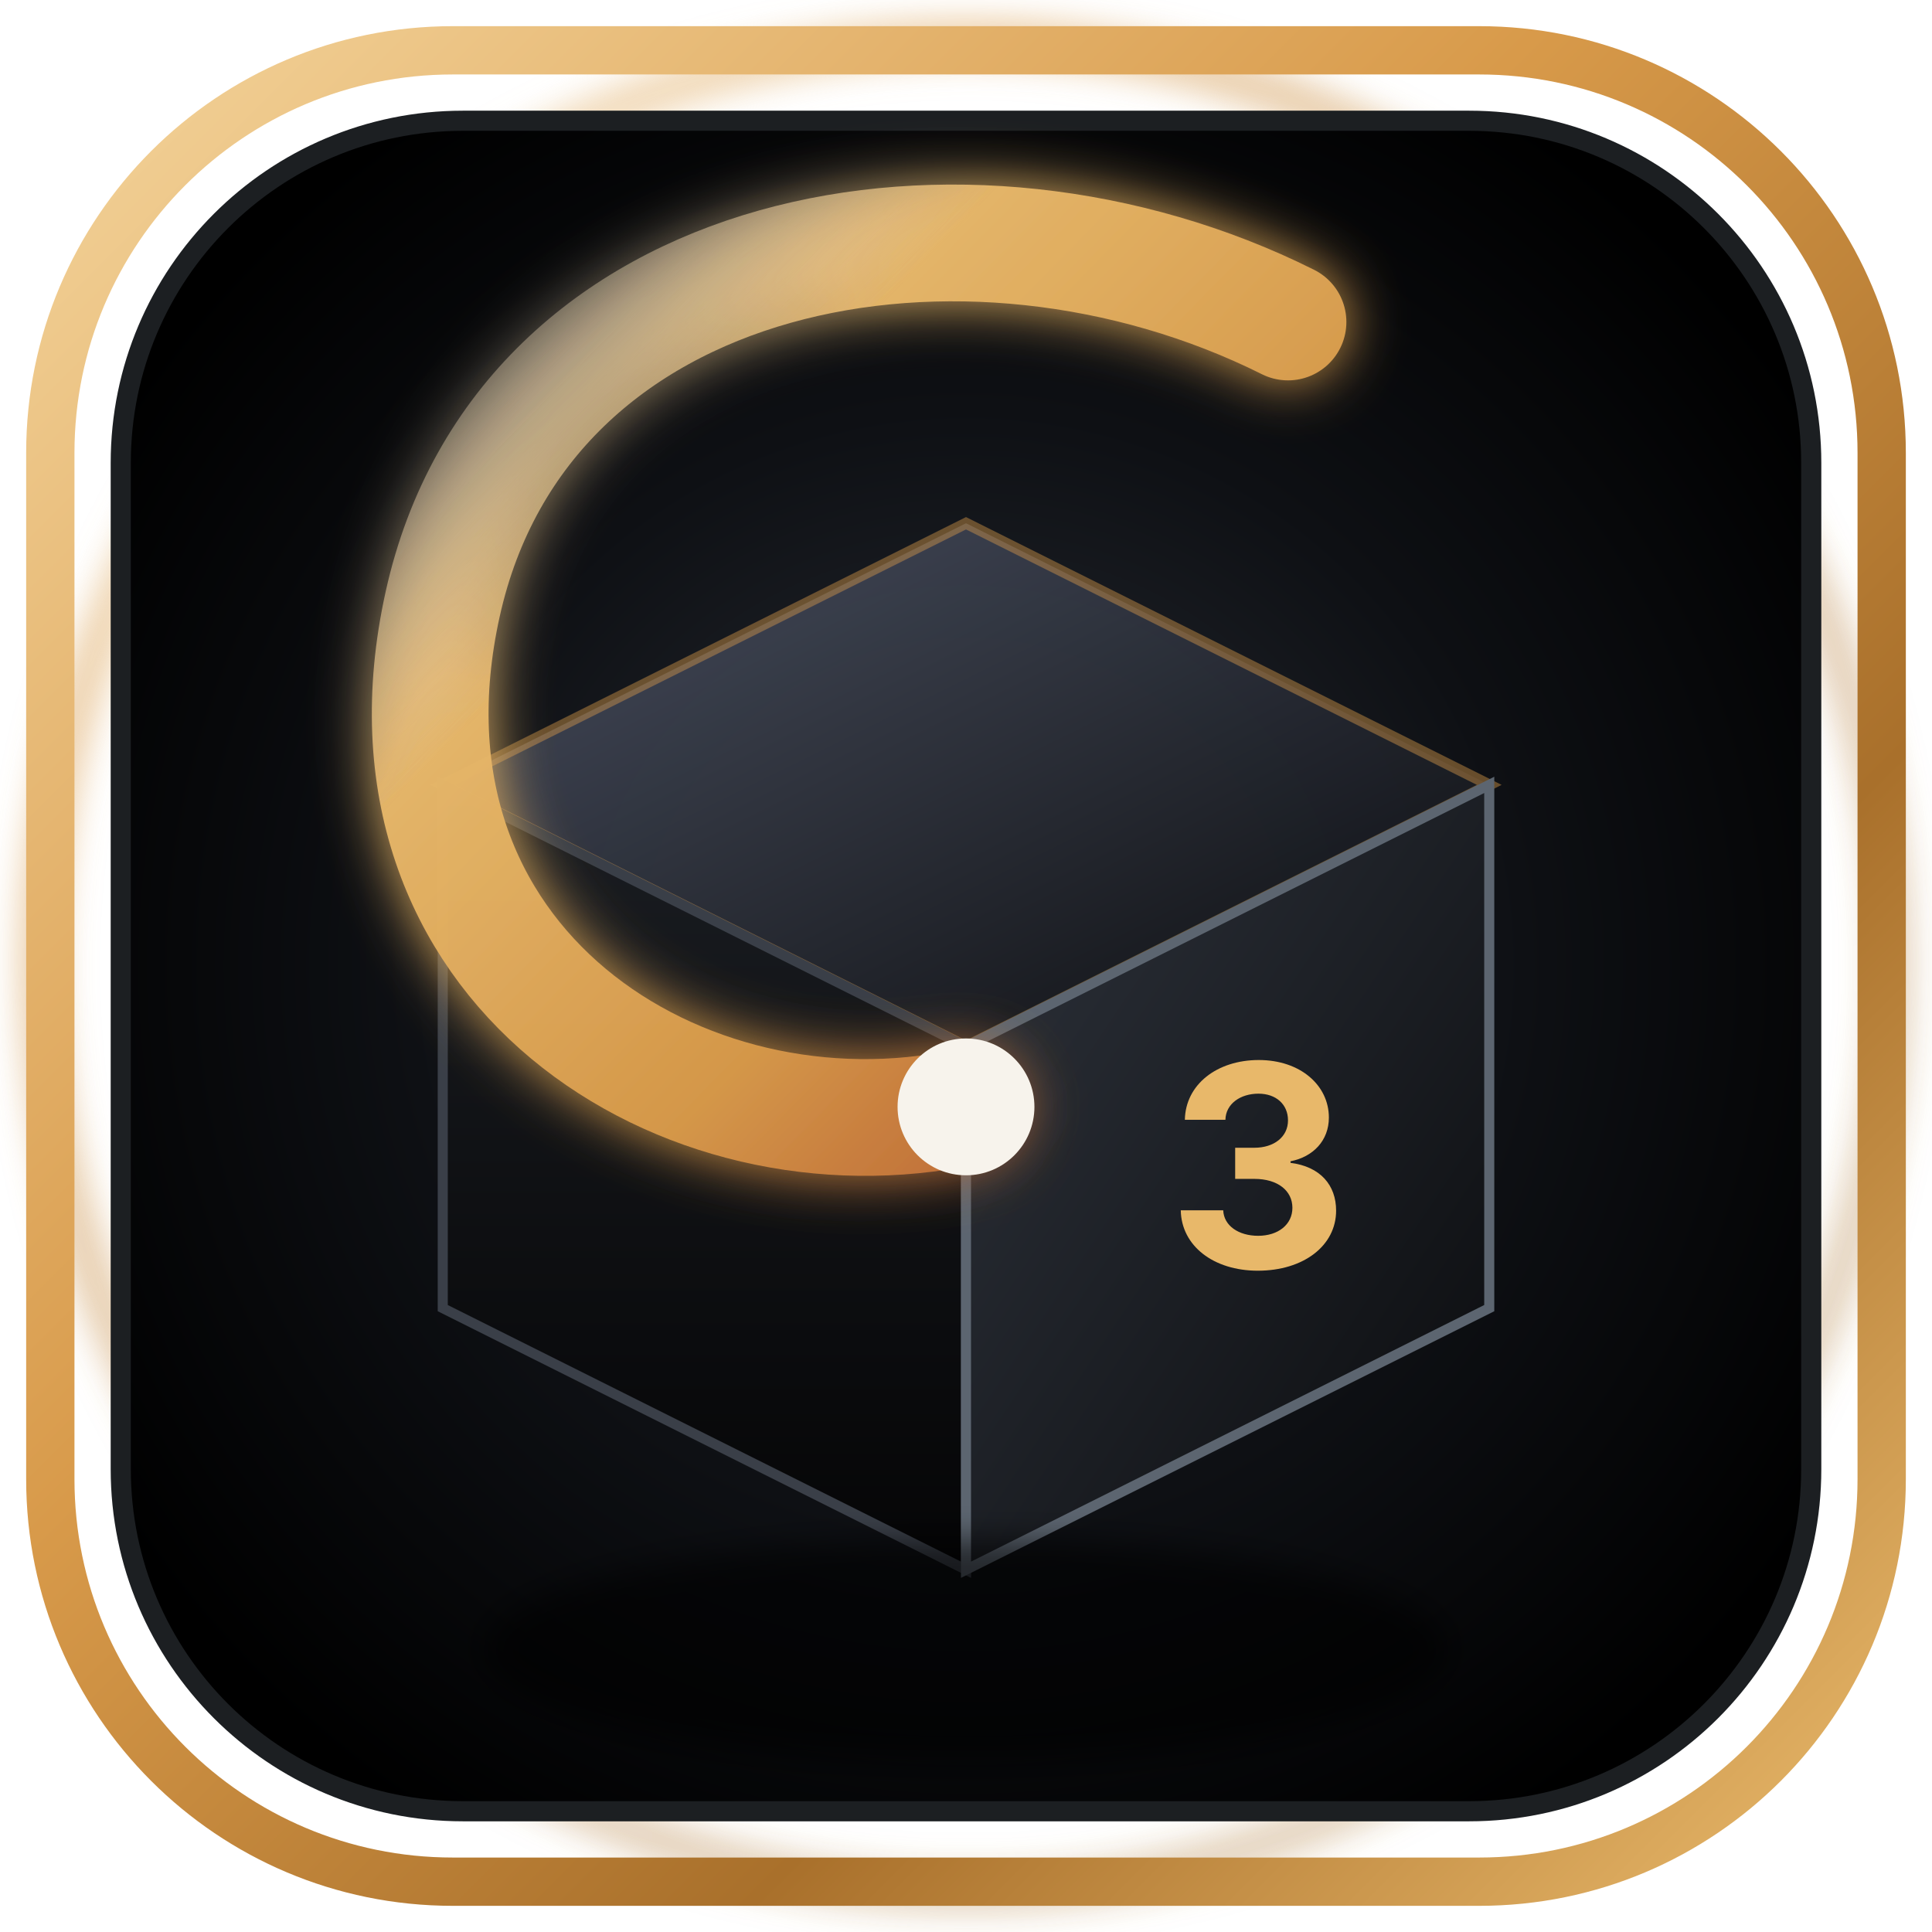
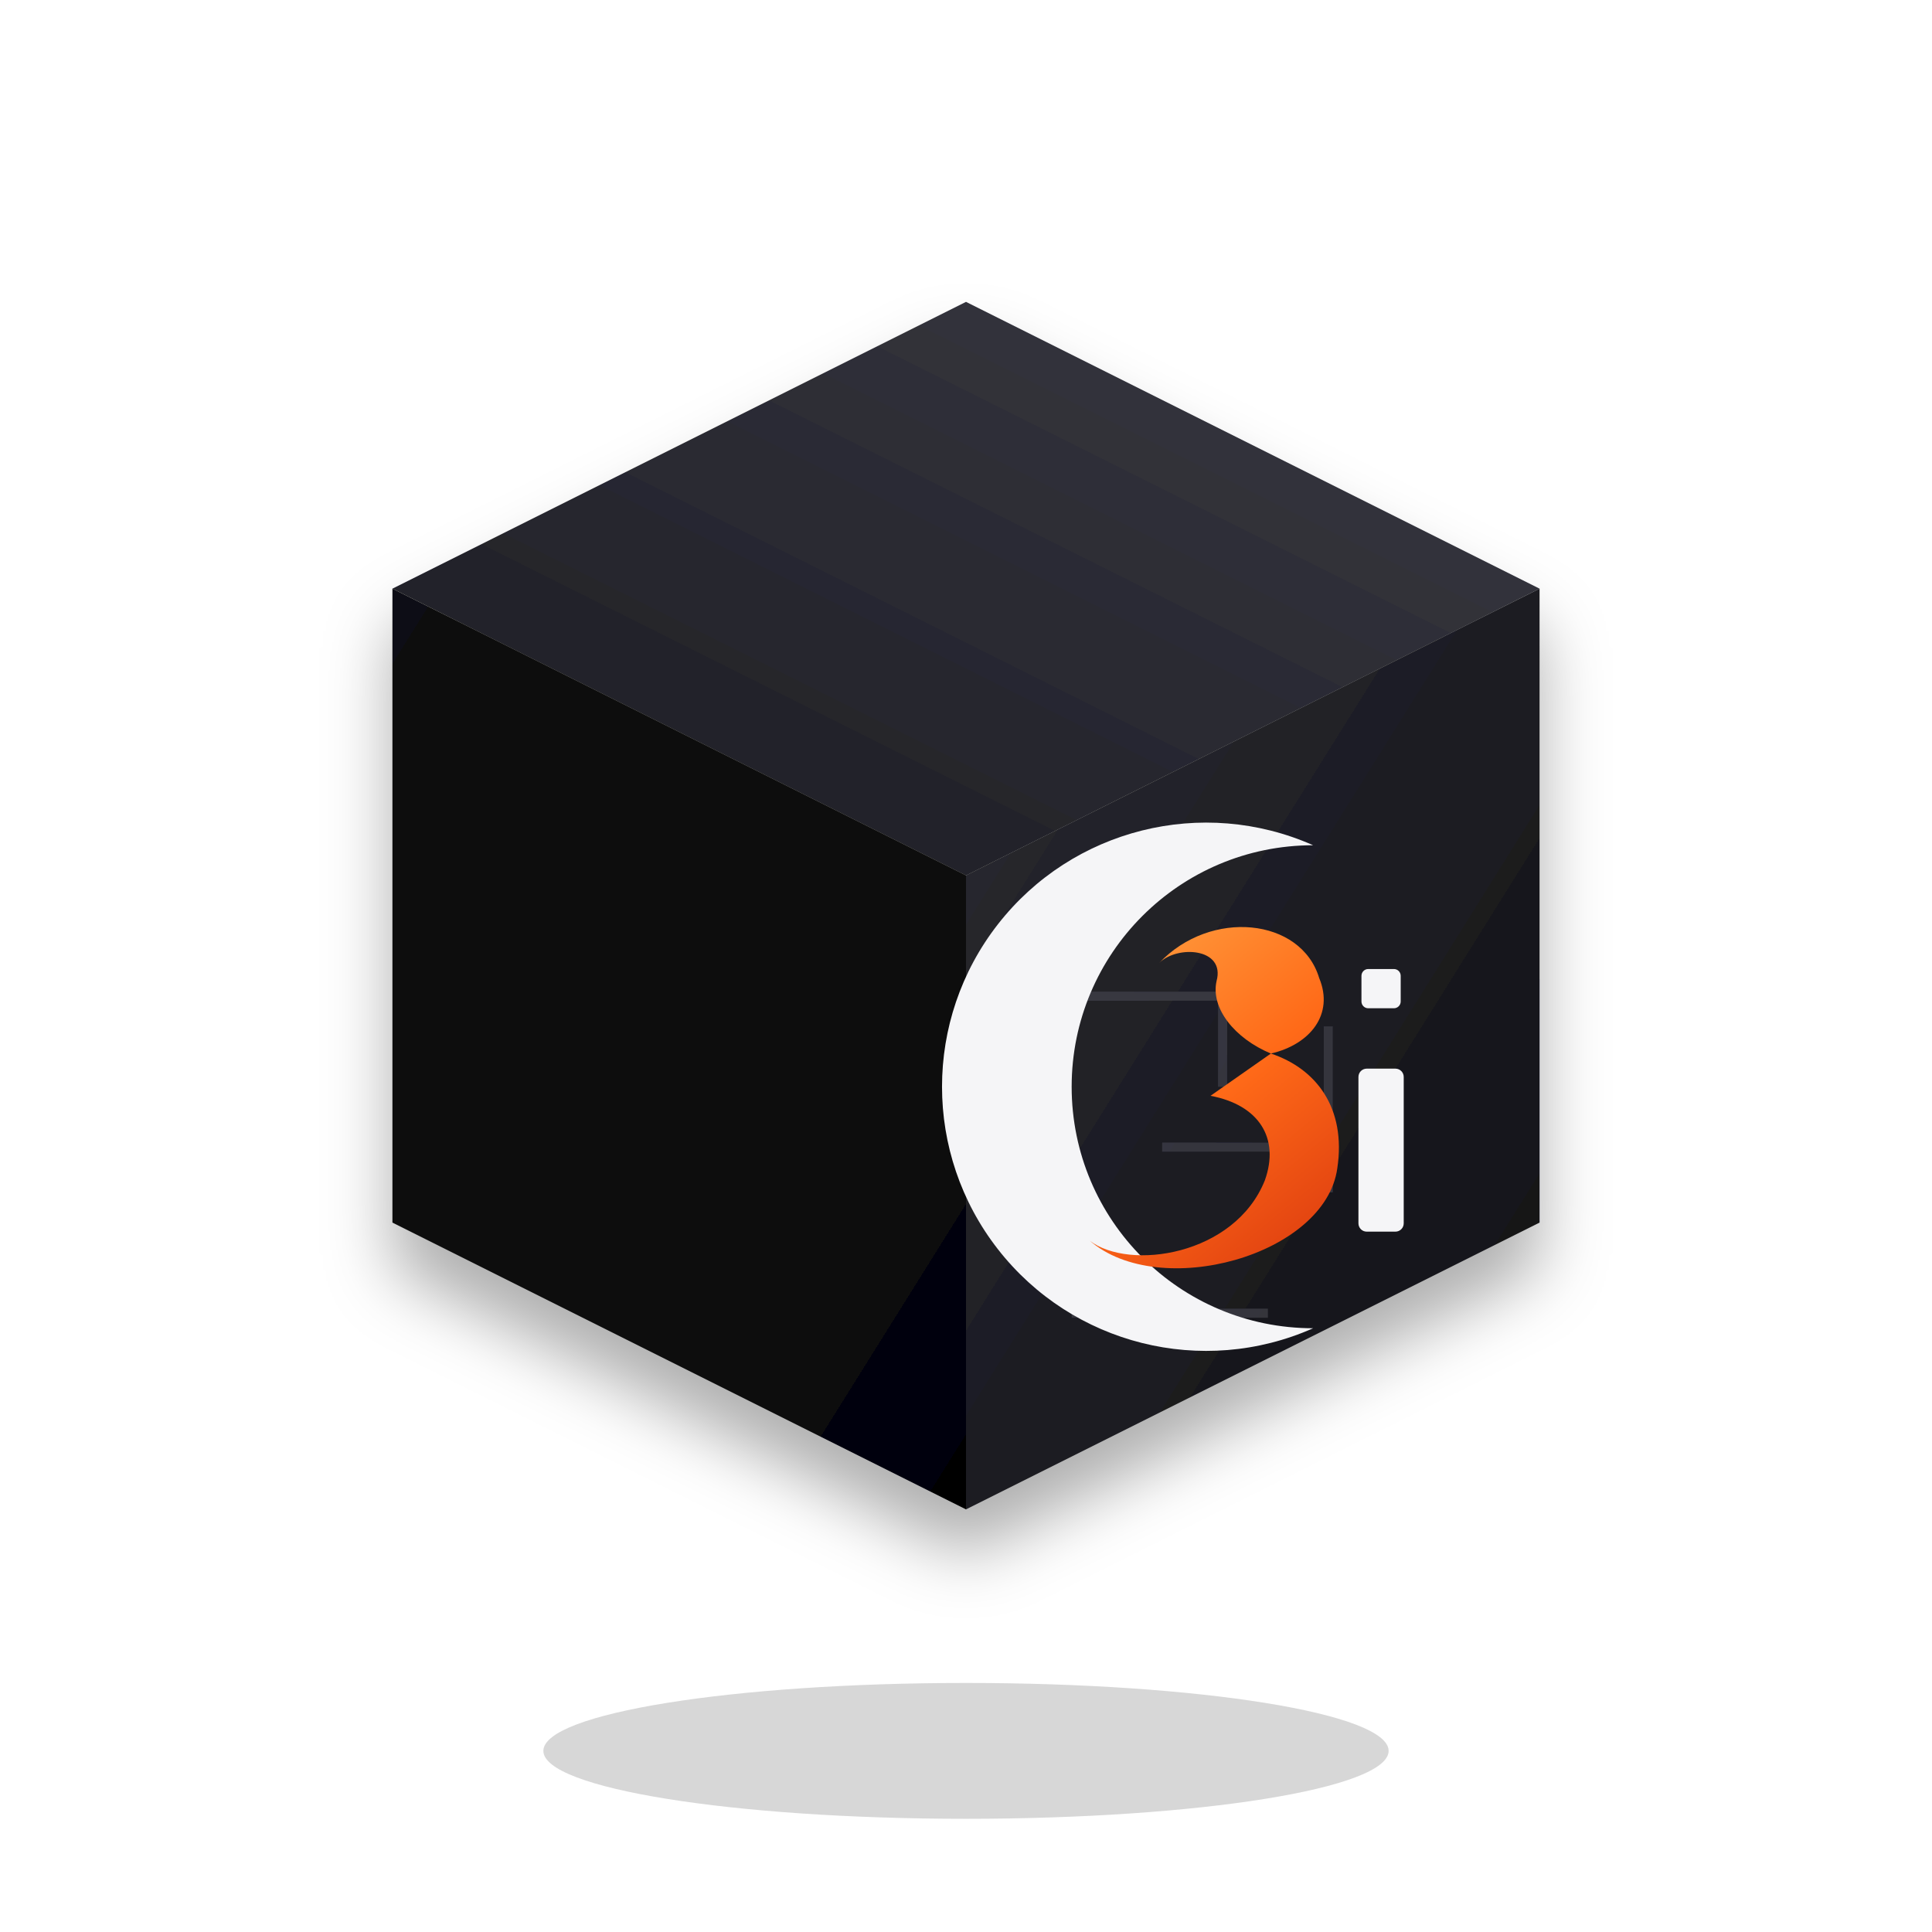
- <svg xmlns="http://www.w3.org/2000/svg" viewBox="0 0 96 96" width="96" height="96" role="img" aria-label="C3i">
+ <svg xmlns="http://www.w3.org/2000/svg" viewBox="0 0 128 128" width="128" height="128" role="img" aria-label="C3i" preserveAspectRatio="xMidYMid meet">
  <defs>
-     <linearGradient id="faceTop" x1="0" y1="0" x2="1" y2="1">
-       <stop offset="0%" stop-color="#4a5060" />
-       <stop offset="100%" stop-color="#0a0b0d" />
+     <linearGradient id="top" x1="0" y1="1" x2="1" y2="0">
+       <stop offset="0%" stop-color="#1a1a20" />
+       <stop offset="100%" stop-color="#3a3a44" />
    </linearGradient>
-     <linearGradient id="faceLeft" x1="0" y1="0" x2="0" y2="1">
-       <stop offset="0%" stop-color="#1a1d22" />
+     <linearGradient id="left" x1="0" y1="0" x2="1" y2="1">
+       <stop offset="0%" stop-color="#0e0e12" />
      <stop offset="100%" stop-color="#050506" />
    </linearGradient>
-     <linearGradient id="faceRight" x1="0" y1="0" x2="1" y2="1">
-       <stop offset="0%" stop-color="#2e333c" />
-       <stop offset="100%" stop-color="#0a0b0d" />
+     <linearGradient id="front" x1="0" y1="0" x2="1" y2="1">
+       <stop offset="0%" stop-color="#2a2a32" />
+       <stop offset="100%" stop-color="#101014" />
    </linearGradient>
-     <radialGradient id="void" cx="50%" cy="50%" r="60%">
-       <stop offset="0%" stop-color="#2a2e36" />
-       <stop offset="55%" stop-color="#0e1014" />
-       <stop offset="100%" stop-color="#000" />
-     </radialGradient>
-     <linearGradient id="comet" x1="0" y1="0" x2="1" y2="1">
-       <stop offset="0%" stop-color="#F7F3EC" stop-opacity="0" />
-       <stop offset="30%" stop-color="#E8B86A" />
-       <stop offset="65%" stop-color="#D89A4A" />
-       <stop offset="100%" stop-color="#B5512C" />
+     <linearGradient id="o3" x1="0.2" y1="0" x2="0.8" y2="1">
+       <stop offset="0%" stop-color="#ff9a3c" />
+       <stop offset="50%" stop-color="#ff6a18" />
+       <stop offset="100%" stop-color="#e04010" />
    </linearGradient>
-     <linearGradient id="goldRing" x1="0" y1="0" x2="1" y2="1">
-       <stop offset="0%" stop-color="#F3D39A" />
-       <stop offset="40%" stop-color="#D89A4A" />
-       <stop offset="70%" stop-color="#A9702B" />
-       <stop offset="100%" stop-color="#E8B86A" />
-     </linearGradient>
-     <radialGradient id="goldBurst" cx="30%" cy="25%" r="75%">
-       <stop offset="0%" stop-color="#F7E2B8" stop-opacity="0.95" />
-       <stop offset="45%" stop-color="#D89A4A" stop-opacity="0.85" />
-       <stop offset="100%" stop-color="#A9702B" stop-opacity="0.55" />
-     </radialGradient>
-     <filter id="soft" x="-30%" y="-30%" width="160%" height="160%">
-       <feGaussianBlur stdDeviation="0.8" />
-     </filter>
-     <filter id="glow" x="-40%" y="-40%" width="180%" height="180%">
-       <feGaussianBlur stdDeviation="1.4" result="b" />
-       <feMerge>
-         <feMergeNode in="b" />
-         <feMergeNode in="SourceGraphic" />
-       </feMerge>
+     <filter id="sh" x="-35%" y="-35%" width="170%" height="170%">
+       <feDropShadow dx="0" dy="3" stdDeviation="2.2" flood-opacity="0.32" />
    </filter>
  </defs>
-   <circle cx="48" cy="48" r="46" fill="none" stroke="url(#goldBurst)" stroke-width="2.2" opacity="0.55" filter="url(#soft)" />
-   <rect x="2.5" y="2.5" width="91" height="91" rx="20" fill="none" stroke="url(#goldRing)" stroke-width="2.4" />
-   <rect x="6" y="6" width="84" height="84" rx="17" fill="url(#void)" stroke="#1C1F22" stroke-width="1" />
-   <g transform="translate(48 50)">
-     <path d="M0,-24 L26,-11 L0,2 L-26,-11 Z" fill="url(#faceTop)" stroke="#D89A4A" stroke-width="0.55" stroke-opacity="0.45" opacity="0.98" />
-     <path d="M-26,-11 L0,2 L0,28 L-26,15 Z" fill="url(#faceLeft)" stroke="#3a3f48" stroke-width="0.5" />
-     <path d="M26,-11 L0,2 L0,28 L26,15 Z" fill="url(#faceRight)" stroke="#5C6570" stroke-width="0.5" />
-     <ellipse cx="0" cy="32" rx="24" ry="5.5" fill="#000" opacity="0.6" filter="url(#soft)" />
+   <ellipse cx="64" cy="116" rx="28" ry="4.5" fill="#000" opacity="0.16" />
+   <g filter="url(#sh)">
+     <polygon points="64,20 102,39 64,58 26,39" fill="url(#top)" />
+     <polygon points="26,39 64,58 64,100 26,81" fill="url(#left)" />
+     <polygon points="64,58 102,39 102,81 64,100" fill="url(#front)" />
+     <g stroke="#555560" stroke-width="0.6" fill="none" opacity="0.45">
+       <path d="M72 66h9v6M77 76h8M88 68v11M71 87h13" />
+     </g>
  </g>
-   <path d="M64 16 C48 8, 26 12, 22 30 C18 48, 34 58, 48 55" fill="none" stroke="url(#comet)" stroke-width="5.8" stroke-linecap="round" filter="url(#glow)" opacity="0.98" />
-   <circle cx="48" cy="55" r="3.4" fill="#F7F3EC" />
-   <text x="58" y="63" font-family="Inter, IBM Plex Sans, system-ui, sans-serif" font-size="14" font-weight="700" fill="#E8B86A">3</text>
+   <g transform="translate(78 72)">
+     <path fill="#f5f5f7" d="M9-16A17.5 17.5 0 1 0 9 16 11.2 11.2 0 1 1 9-16Z" />
+     <path fill="url(#o3)" d="M-1.2-8.2C2.2-11.8 8.2-11.2 9.4-7.2C10.4-4.8 8.8-2.8 6.2-2.2C9.2-1.2 11.2 1.4 10.6 5.4C9.8 11.2-1.2 14.2-5.8 10.2C-3.2 12.2 3.8 11.2 5.8 6.2C6.8 3.4 5.4 1.2 2.2 0.6L6.2-2.2C3.8-3.2 2.2-5.2 2.6-7C3.2-9.2 0-9.4-1.2-8.2Z" />
+     <rect x="12" y="-1.2" width="3" height="10.8" rx="0.55" fill="#f5f5f7" />
+     <rect x="12.2" y="-7.8" width="2.6" height="2.6" rx="0.45" fill="#f5f5f7" />
+   </g>
</svg>
